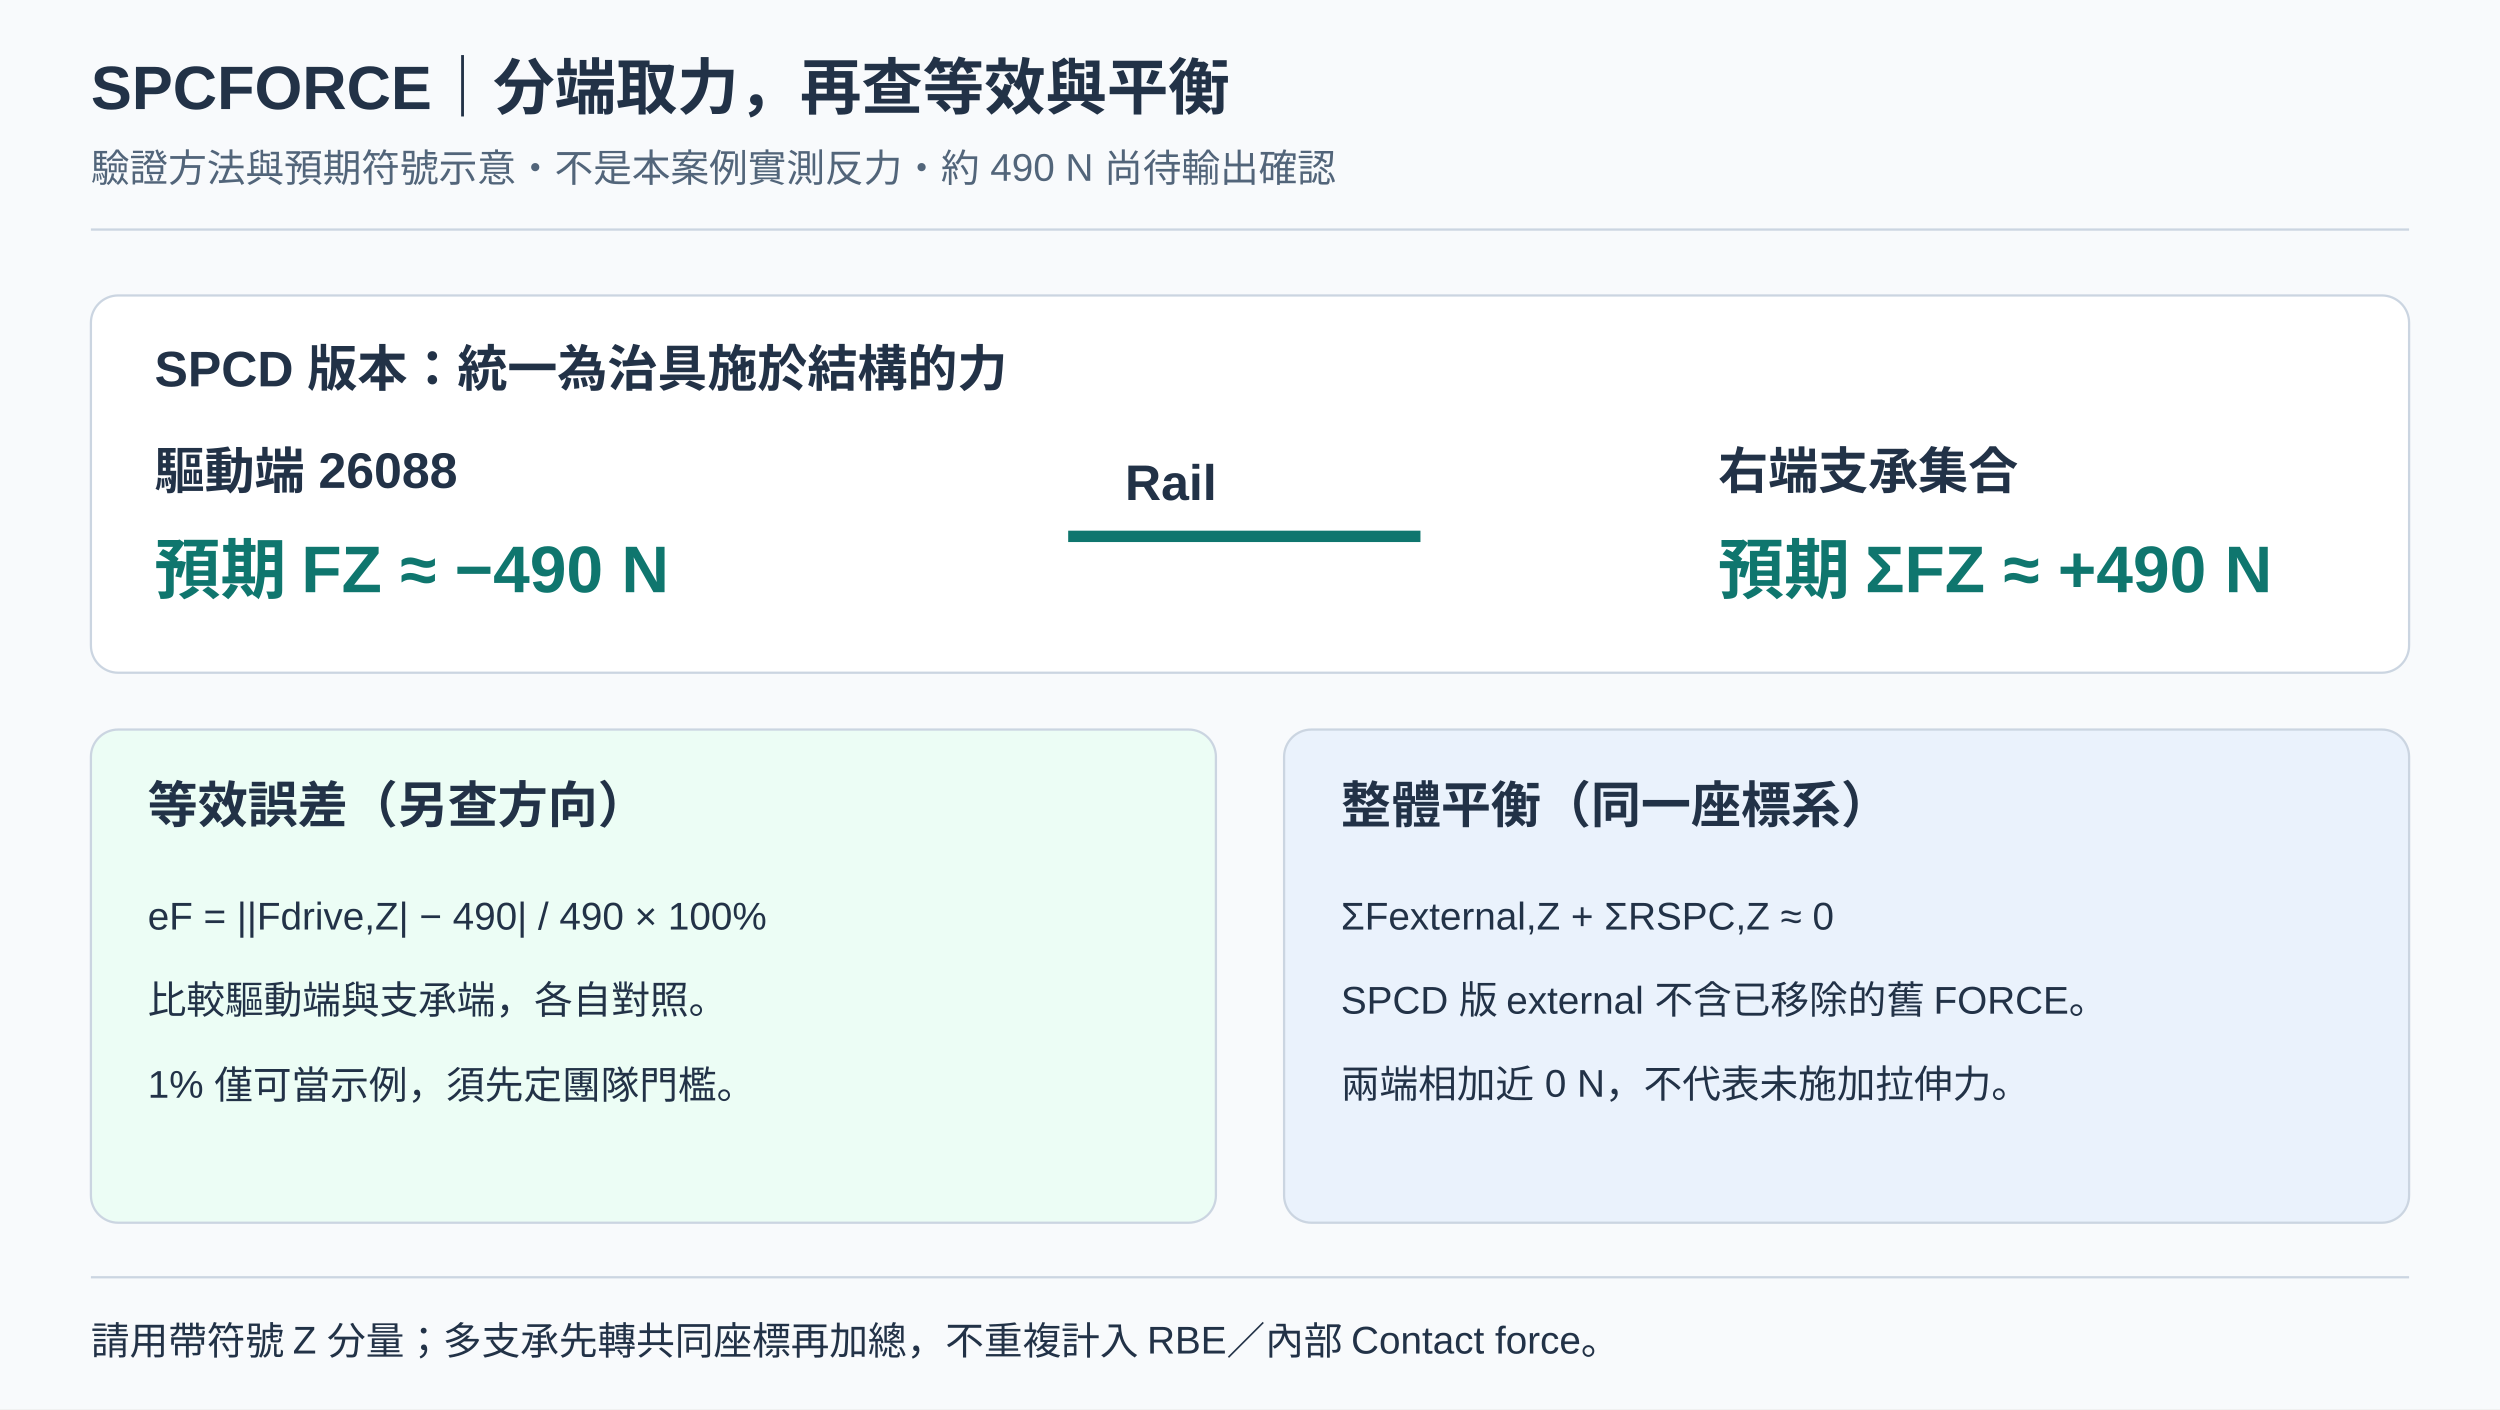
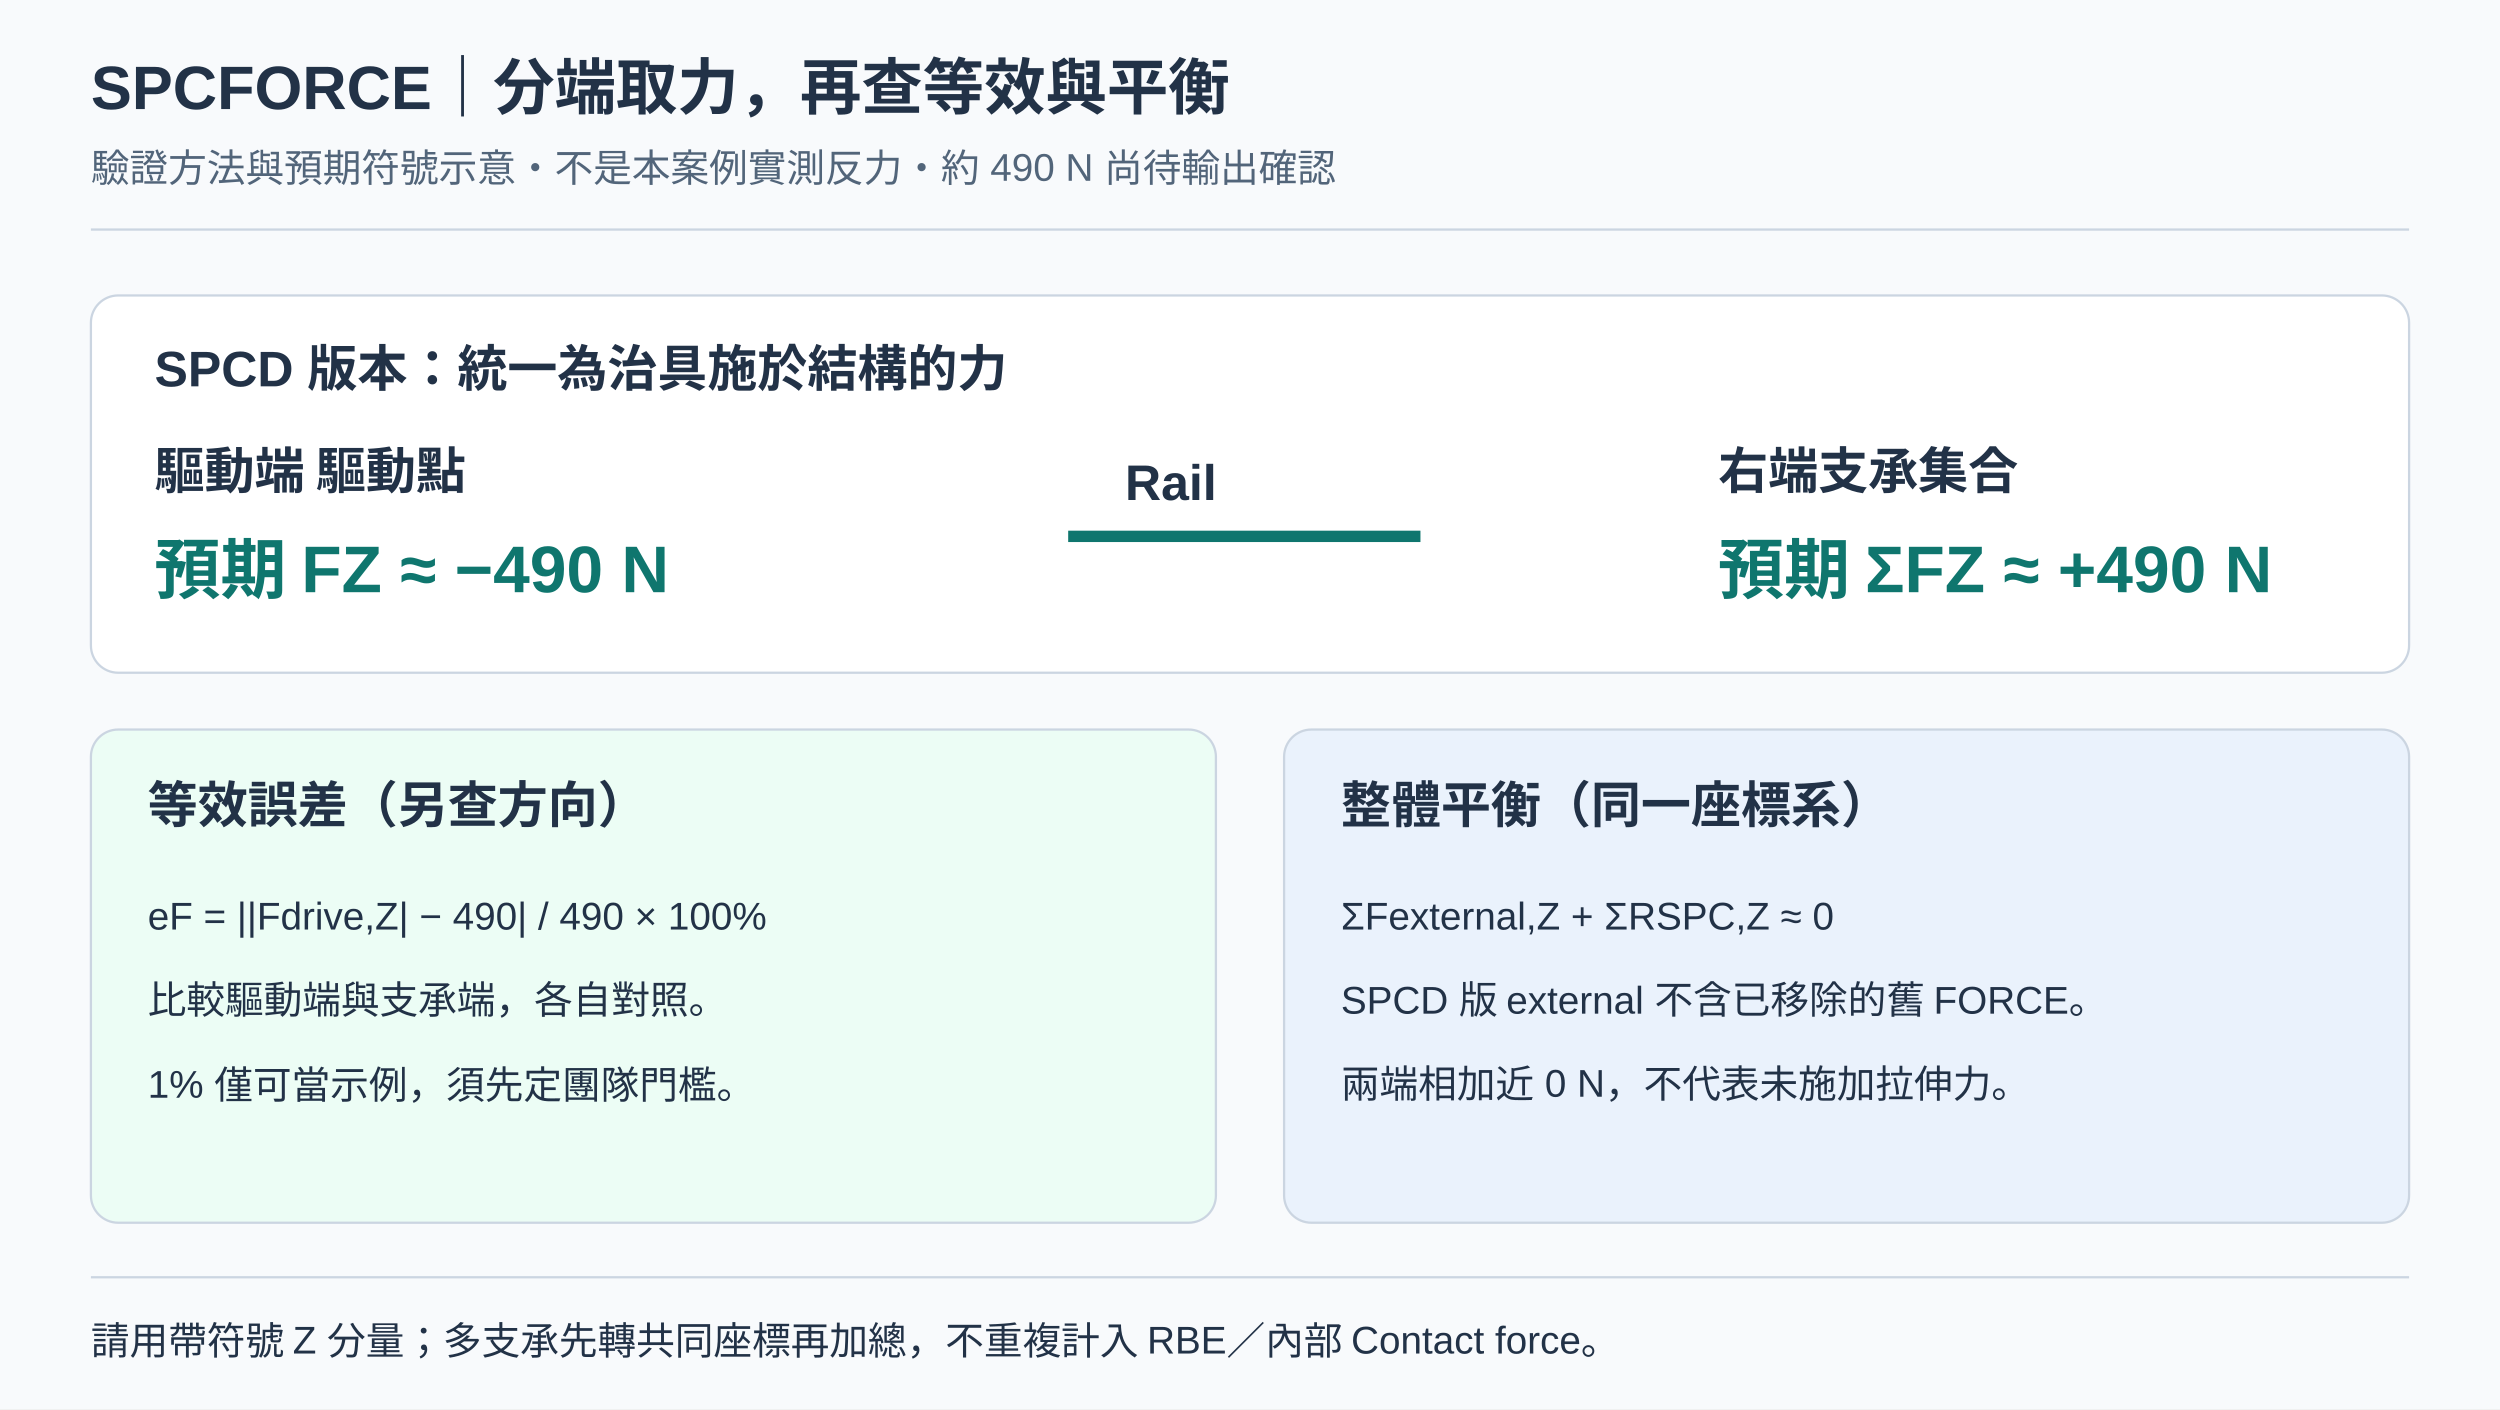
<svg xmlns="http://www.w3.org/2000/svg" viewBox="0 0 1100 620" role="img" aria-labelledby="title desc">
  <style>text{font-family:'Microsoft JhengHei','Noto Sans TC',Arial,sans-serif;fill:#223247}.title{font-size:27px;font-weight:700}.sub{font-size:17px;fill:#52657a}.body{font-size:20px}.small{font-size:17px}.label{font-size:22px;font-weight:700}.value{font-size:29px;font-weight:700;fill:#0f766e}.number{font-size:19px;font-weight:700;fill:white}.warn{font-size:20px;fill:#9a3412;font-weight:700}</style>
  <rect width="1100" height="620" fill="#f8fafc" />
  <text x="40" y="48" class="title">SPCFORCE｜分端取力，再查等效與平衡</text>
  <text x="40" y="80" class="sub">驗證方法與預期符號示意・不是本案例實測反力・約 490 N 尚待輸出確認</text>
  <line x1="40" y1="101" x2="1060" y2="101" stroke="#cbd5e1" />
  <rect x="40" y="130" width="1020" height="166" rx="12" fill="#fff" stroke="#cbd5e1" />
  <text x="68" y="170" class="label">SPCD 版本：統一為治具施於結構的力</text>
-   <text x="68" y="215" class="label">驅動端 26088</text>
+   <text x="68" y="215" class="label">驅動端 驅動點</text>
  <text x="756" y="215" class="label">右端支承集合</text>
  <text x="68" y="261" class="value">預期 FZ ≈ −490 N</text>
  <text x="756" y="261" class="value">預期 ΣFZ ≈ +490 N</text>
  <line x1="470" y1="236" x2="625" y2="236" stroke="#0f766e" stroke-width="5" />
  <text x="495" y="220" class="label">Rail</text>
  <rect x="40" y="321" width="495" height="217" rx="12" fill="#ecfdf5" stroke="#cbd5e1" />
  <text x="65" y="362" class="label">等效誤差（另查方向）</text>
  <text x="65" y="409" class="small">eF = ||Fdrive,Z| − 490| / 490 × 100%</text>
  <text x="65" y="446" class="small">比較驅動端與支承端，各自對照。</text>
  <text x="65" y="483" class="small">1% 僅可當示例，須先定團隊門檻。</text>
  <rect x="565" y="321" width="495" height="217" rx="12" fill="#eaf2fc" stroke="#cbd5e1" />
  <text x="590" y="362" class="label">整體平衡（同一座標系）</text>
  <text x="590" y="409" class="small">ΣFexternal,Z + ΣRSPC,Z ≈ 0</text>
  <text x="590" y="446" class="small">SPCD 版 external 不含已移除的舊 FORCE。</text>
  <text x="590" y="483" class="small">兩端相加近 0 N，不代表未施加拉伸力。</text>
  <line x1="40" y1="562" x2="1060" y2="562" stroke="#cbd5e1" />
  <text x="40" y="596" class="small">請用帶符號 Z 分量；多支承先轉共同座標再加總，不重複計入 RBE／內部 Contact force。</text>
</svg>
